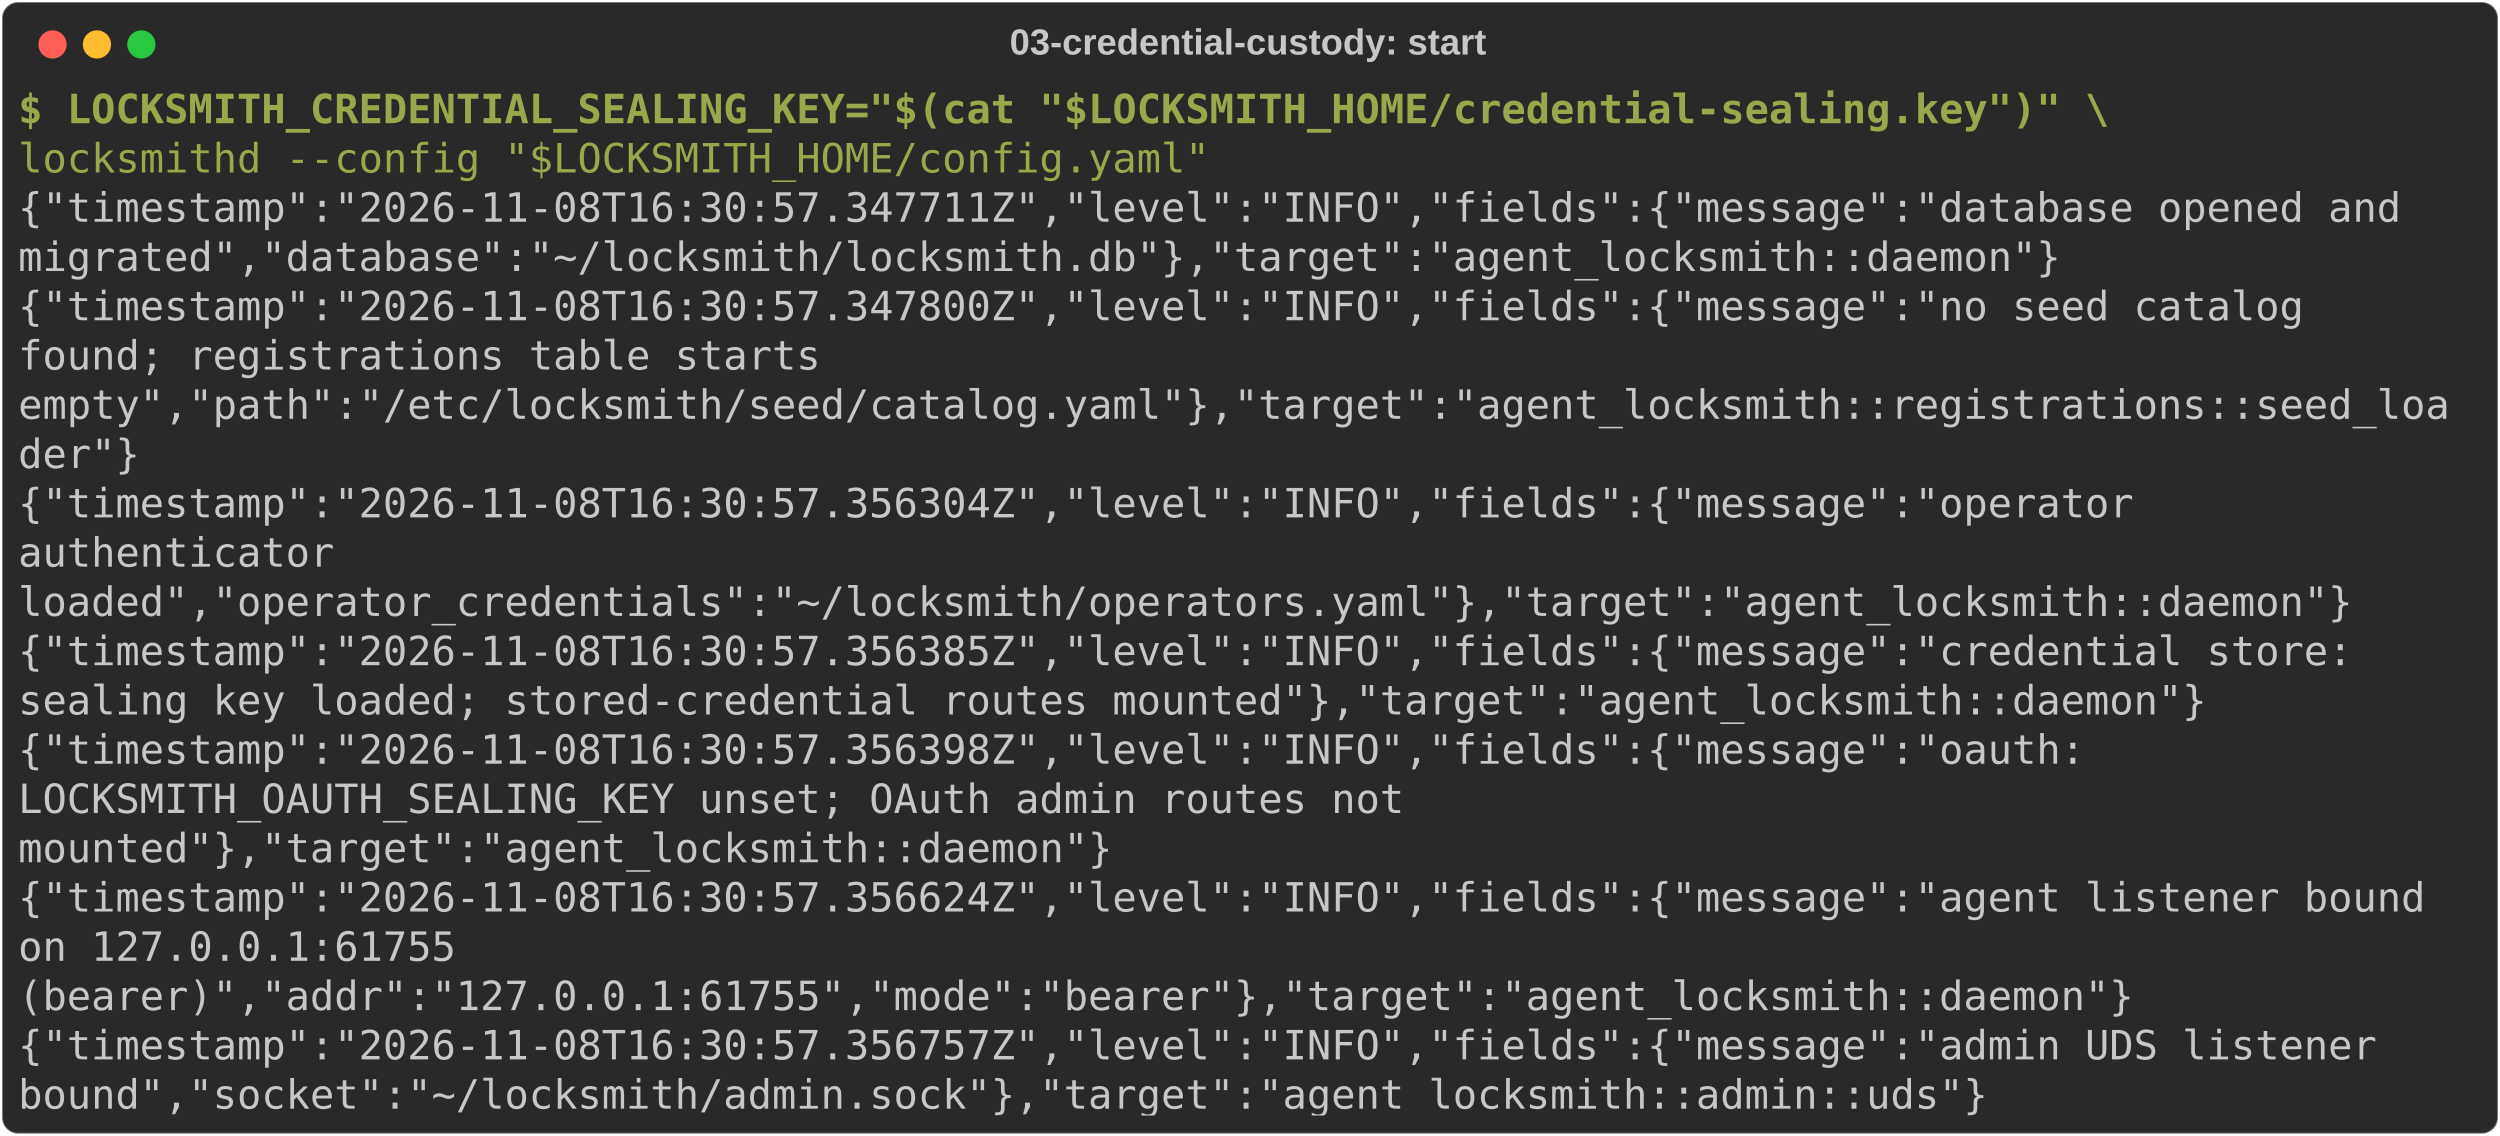
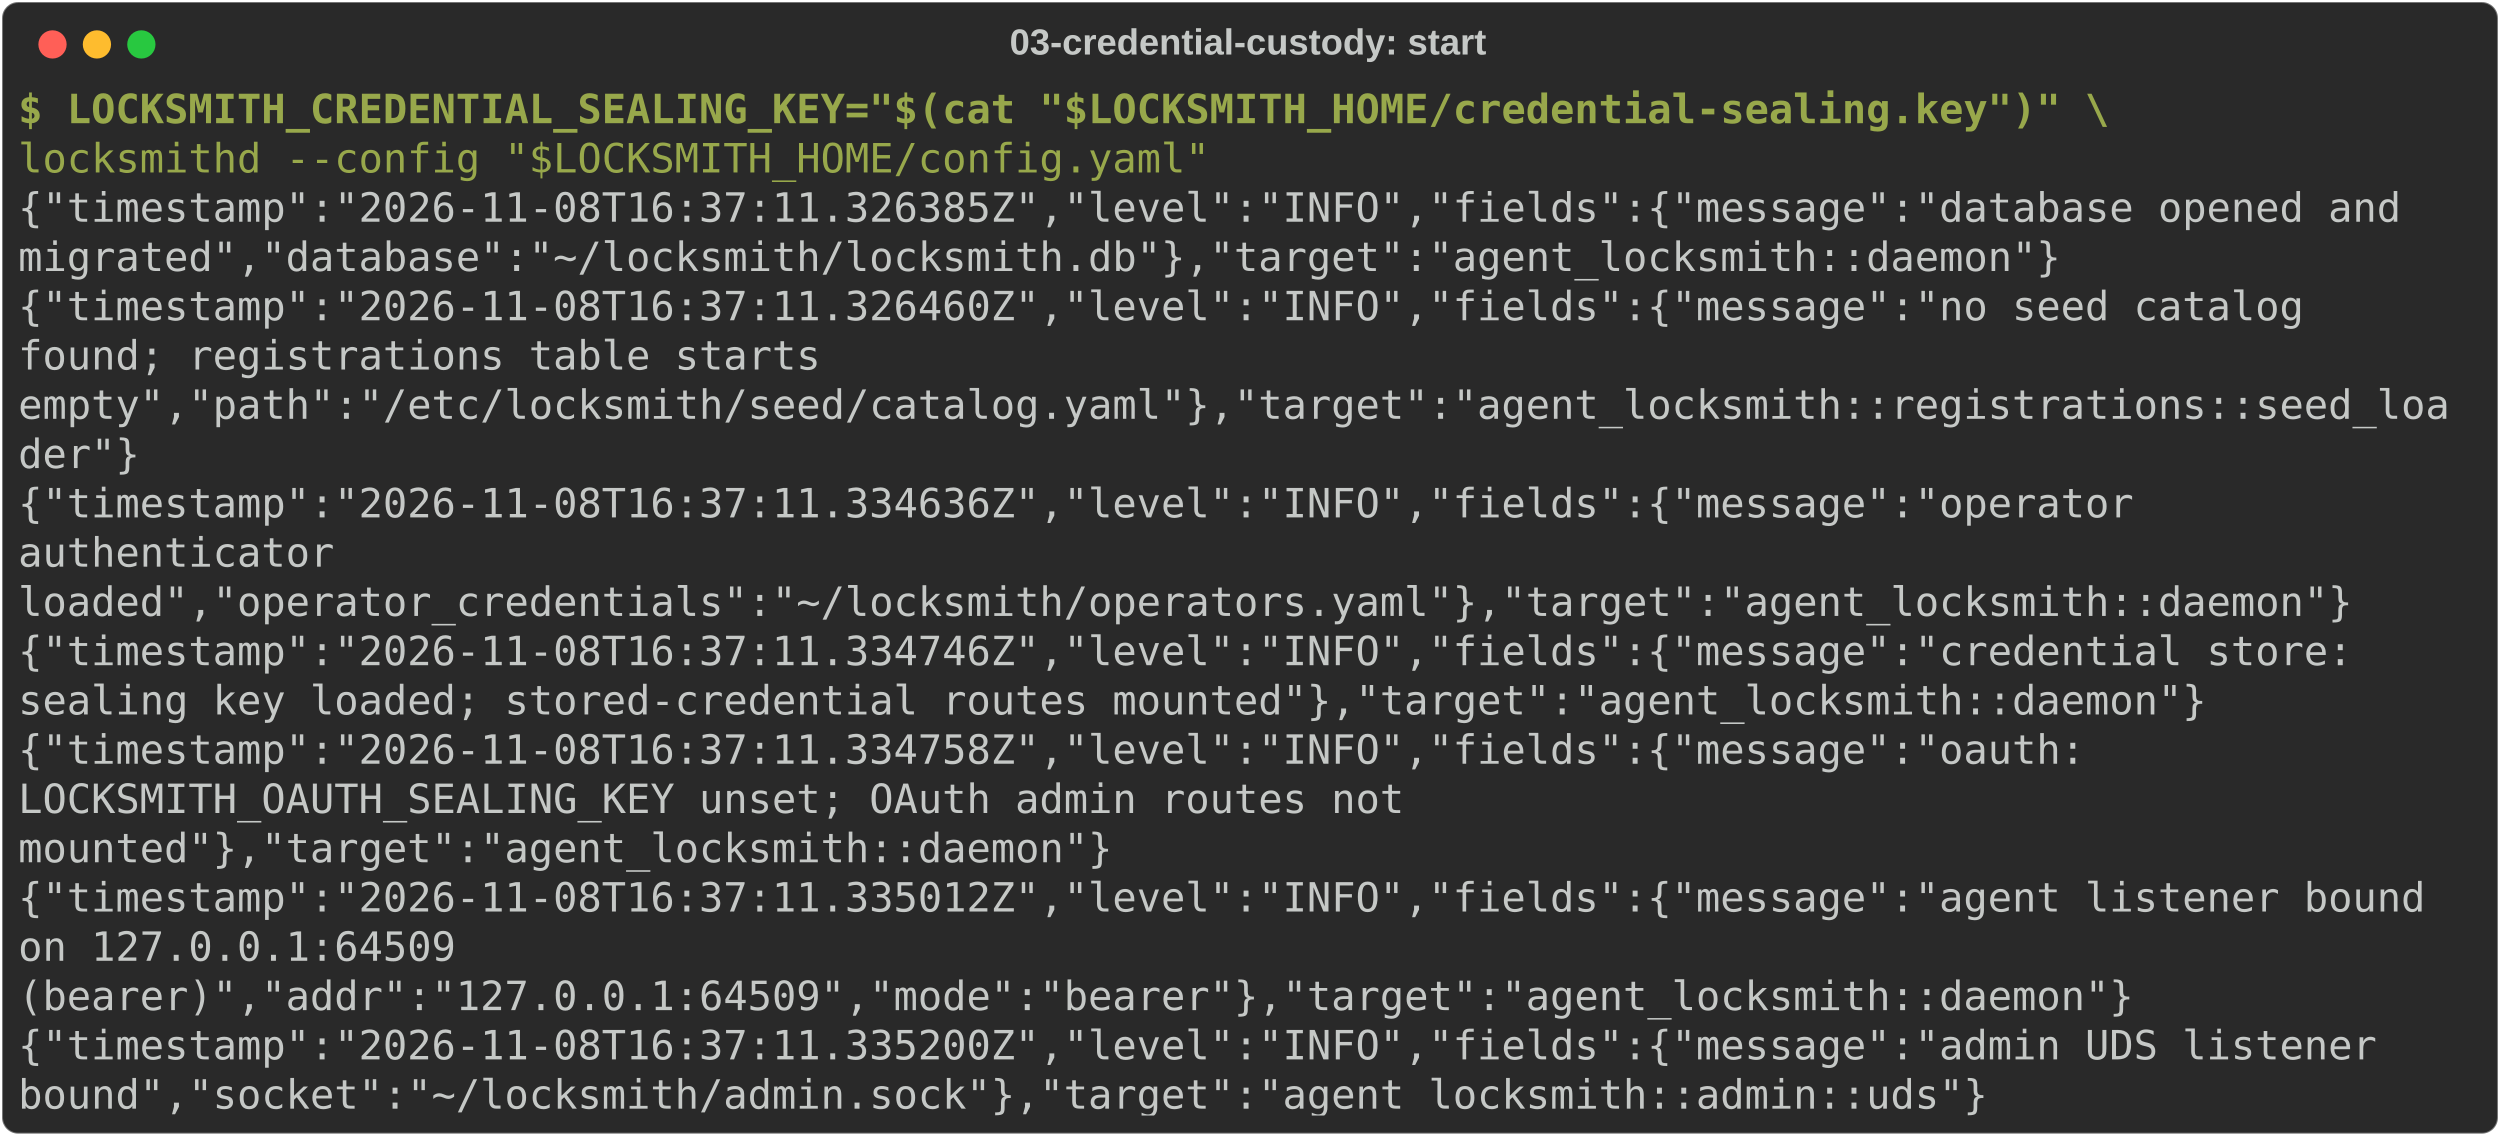
<svg xmlns="http://www.w3.org/2000/svg" class="rich-terminal" viewBox="0 0 1238 562.4">
  <style>

    @font-face {
        font-family: "Fira Code";
        src: local("FiraCode-Regular"),
                url("https://cdnjs.cloudflare.com/ajax/libs/firacode/6.2.0/woff2/FiraCode-Regular.woff2") format("woff2"),
                url("https://cdnjs.cloudflare.com/ajax/libs/firacode/6.2.0/woff/FiraCode-Regular.woff") format("woff");
        font-style: normal;
        font-weight: 400;
    }
    @font-face {
        font-family: "Fira Code";
        src: local("FiraCode-Bold"),
                url("https://cdnjs.cloudflare.com/ajax/libs/firacode/6.2.0/woff2/FiraCode-Bold.woff2") format("woff2"),
                url("https://cdnjs.cloudflare.com/ajax/libs/firacode/6.2.0/woff/FiraCode-Bold.woff") format("woff");
        font-style: bold;
        font-weight: 700;
    }

-     .terminal-3569140260-matrix {
+     .terminal-1830273519-matrix {
        font-family: Fira Code, monospace;
        font-size: 20px;
        line-height: 24.4px;
        font-variant-east-asian: full-width;
    }

-     .terminal-3569140260-title {
+     .terminal-1830273519-title {
        font-size: 18px;
        font-weight: bold;
        font-family: arial;
    }

-     .terminal-3569140260-r1 { fill: #98a84b;font-weight: bold }
- .terminal-3569140260-r2 { fill: #c5c8c6 }
- .terminal-3569140260-r3 { fill: #98a84b }
+     .terminal-1830273519-r1 { fill: #98a84b;font-weight: bold }
+ .terminal-1830273519-r2 { fill: #c5c8c6 }
+ .terminal-1830273519-r3 { fill: #98a84b }
    </style>
  <defs>
-     <clipPath id="terminal-3569140260-clip-terminal">
+     <clipPath id="terminal-1830273519-clip-terminal">
      <rect x="0" y="0" width="1219.0" height="511.4" />
    </clipPath>
-     <clipPath id="terminal-3569140260-line-0">
+     <clipPath id="terminal-1830273519-line-0">
      <rect x="0" y="1.5" width="1220" height="24.65" />
    </clipPath>
-     <clipPath id="terminal-3569140260-line-1">
+     <clipPath id="terminal-1830273519-line-1">
      <rect x="0" y="25.9" width="1220" height="24.65" />
    </clipPath>
-     <clipPath id="terminal-3569140260-line-2">
+     <clipPath id="terminal-1830273519-line-2">
      <rect x="0" y="50.3" width="1220" height="24.65" />
    </clipPath>
-     <clipPath id="terminal-3569140260-line-3">
+     <clipPath id="terminal-1830273519-line-3">
      <rect x="0" y="74.7" width="1220" height="24.65" />
    </clipPath>
-     <clipPath id="terminal-3569140260-line-4">
+     <clipPath id="terminal-1830273519-line-4">
      <rect x="0" y="99.1" width="1220" height="24.65" />
    </clipPath>
-     <clipPath id="terminal-3569140260-line-5">
+     <clipPath id="terminal-1830273519-line-5">
      <rect x="0" y="123.5" width="1220" height="24.65" />
    </clipPath>
-     <clipPath id="terminal-3569140260-line-6">
+     <clipPath id="terminal-1830273519-line-6">
      <rect x="0" y="147.9" width="1220" height="24.65" />
    </clipPath>
-     <clipPath id="terminal-3569140260-line-7">
+     <clipPath id="terminal-1830273519-line-7">
      <rect x="0" y="172.3" width="1220" height="24.65" />
    </clipPath>
-     <clipPath id="terminal-3569140260-line-8">
+     <clipPath id="terminal-1830273519-line-8">
      <rect x="0" y="196.7" width="1220" height="24.65" />
    </clipPath>
-     <clipPath id="terminal-3569140260-line-9">
+     <clipPath id="terminal-1830273519-line-9">
      <rect x="0" y="221.1" width="1220" height="24.65" />
    </clipPath>
-     <clipPath id="terminal-3569140260-line-10">
+     <clipPath id="terminal-1830273519-line-10">
      <rect x="0" y="245.5" width="1220" height="24.65" />
    </clipPath>
-     <clipPath id="terminal-3569140260-line-11">
+     <clipPath id="terminal-1830273519-line-11">
      <rect x="0" y="269.9" width="1220" height="24.65" />
    </clipPath>
-     <clipPath id="terminal-3569140260-line-12">
+     <clipPath id="terminal-1830273519-line-12">
      <rect x="0" y="294.3" width="1220" height="24.65" />
    </clipPath>
-     <clipPath id="terminal-3569140260-line-13">
+     <clipPath id="terminal-1830273519-line-13">
      <rect x="0" y="318.7" width="1220" height="24.65" />
    </clipPath>
-     <clipPath id="terminal-3569140260-line-14">
+     <clipPath id="terminal-1830273519-line-14">
      <rect x="0" y="343.1" width="1220" height="24.65" />
    </clipPath>
-     <clipPath id="terminal-3569140260-line-15">
+     <clipPath id="terminal-1830273519-line-15">
      <rect x="0" y="367.5" width="1220" height="24.65" />
    </clipPath>
-     <clipPath id="terminal-3569140260-line-16">
+     <clipPath id="terminal-1830273519-line-16">
      <rect x="0" y="391.9" width="1220" height="24.65" />
    </clipPath>
-     <clipPath id="terminal-3569140260-line-17">
+     <clipPath id="terminal-1830273519-line-17">
      <rect x="0" y="416.3" width="1220" height="24.65" />
    </clipPath>
-     <clipPath id="terminal-3569140260-line-18">
+     <clipPath id="terminal-1830273519-line-18">
      <rect x="0" y="440.7" width="1220" height="24.65" />
    </clipPath>
-     <clipPath id="terminal-3569140260-line-19">
+     <clipPath id="terminal-1830273519-line-19">
      <rect x="0" y="465.1" width="1220" height="24.65" />
    </clipPath>
  </defs>
  <rect fill="#292929" stroke="rgba(255,255,255,0.35)" stroke-width="1" x="1" y="1" width="1236" height="560.4" rx="8" />
-   <text class="terminal-3569140260-title" fill="#c5c8c6" text-anchor="middle" x="618" y="27">03-credential-custody: start</text>
+   <text class="terminal-1830273519-title" fill="#c5c8c6" text-anchor="middle" x="618" y="27">03-credential-custody: start</text>
  <g transform="translate(26,22)">
    <circle cx="0" cy="0" r="7" fill="#ff5f57" />
    <circle cx="22" cy="0" r="7" fill="#febc2e" />
    <circle cx="44" cy="0" r="7" fill="#28c840" />
  </g>
-   <g transform="translate(9, 41)" clip-path="url(#terminal-3569140260-clip-terminal)">
-     <g class="terminal-3569140260-matrix">
-       <text class="terminal-3569140260-r1" x="0" y="20" textLength="1049.2" clip-path="url(#terminal-3569140260-line-0)">$ LOCKSMITH_CREDENTIAL_SEALING_KEY="$(cat "$LOCKSMITH_HOME/credential-sealing.key")" \</text>
-       <text class="terminal-3569140260-r2" x="1220" y="20" textLength="12.2" clip-path="url(#terminal-3569140260-line-0)">
+   <g transform="translate(9, 41)" clip-path="url(#terminal-1830273519-clip-terminal)">
+     <g class="terminal-1830273519-matrix">
+       <text class="terminal-1830273519-r1" x="0" y="20" textLength="1049.2" clip-path="url(#terminal-1830273519-line-0)">$ LOCKSMITH_CREDENTIAL_SEALING_KEY="$(cat "$LOCKSMITH_HOME/credential-sealing.key")" \</text>
+       <text class="terminal-1830273519-r2" x="1220" y="20" textLength="12.2" clip-path="url(#terminal-1830273519-line-0)">
</text>
-       <text class="terminal-3569140260-r3" x="0" y="44.4" textLength="646.6" clip-path="url(#terminal-3569140260-line-1)">    locksmithd --config "$LOCKSMITH_HOME/config.yaml"</text>
-       <text class="terminal-3569140260-r2" x="1220" y="44.4" textLength="12.2" clip-path="url(#terminal-3569140260-line-1)">
+       <text class="terminal-1830273519-r3" x="0" y="44.4" textLength="646.6" clip-path="url(#terminal-1830273519-line-1)">    locksmithd --config "$LOCKSMITH_HOME/config.yaml"</text>
+       <text class="terminal-1830273519-r2" x="1220" y="44.4" textLength="12.2" clip-path="url(#terminal-1830273519-line-1)">
</text>
-       <text class="terminal-3569140260-r2" x="0" y="68.8" textLength="1207.8" clip-path="url(#terminal-3569140260-line-2)">{"timestamp":"2026-11-08T16:30:57.347711Z","level":"INFO","fields":{"message":"database opened and </text>
-       <text class="terminal-3569140260-r2" x="1220" y="68.8" textLength="12.2" clip-path="url(#terminal-3569140260-line-2)">
+       <text class="terminal-1830273519-r2" x="0" y="68.8" textLength="1207.8" clip-path="url(#terminal-1830273519-line-2)">{"timestamp":"2026-11-08T16:37:11.326385Z","level":"INFO","fields":{"message":"database opened and </text>
+       <text class="terminal-1830273519-r2" x="1220" y="68.8" textLength="12.2" clip-path="url(#terminal-1830273519-line-2)">
</text>
-       <text class="terminal-3569140260-r2" x="0" y="93.2" textLength="1024.8" clip-path="url(#terminal-3569140260-line-3)">migrated","database":"~/locksmith/locksmith.db"},"target":"agent_locksmith::daemon"}</text>
-       <text class="terminal-3569140260-r2" x="1220" y="93.2" textLength="12.2" clip-path="url(#terminal-3569140260-line-3)">
+       <text class="terminal-1830273519-r2" x="0" y="93.2" textLength="1024.8" clip-path="url(#terminal-1830273519-line-3)">migrated","database":"~/locksmith/locksmith.db"},"target":"agent_locksmith::daemon"}</text>
+       <text class="terminal-1830273519-r2" x="1220" y="93.2" textLength="12.2" clip-path="url(#terminal-1830273519-line-3)">
</text>
-       <text class="terminal-3569140260-r2" x="0" y="117.6" textLength="1159" clip-path="url(#terminal-3569140260-line-4)">{"timestamp":"2026-11-08T16:30:57.347800Z","level":"INFO","fields":{"message":"no seed catalog </text>
-       <text class="terminal-3569140260-r2" x="1220" y="117.6" textLength="12.2" clip-path="url(#terminal-3569140260-line-4)">
+       <text class="terminal-1830273519-r2" x="0" y="117.6" textLength="1159" clip-path="url(#terminal-1830273519-line-4)">{"timestamp":"2026-11-08T16:37:11.326460Z","level":"INFO","fields":{"message":"no seed catalog </text>
+       <text class="terminal-1830273519-r2" x="1220" y="117.6" textLength="12.2" clip-path="url(#terminal-1830273519-line-4)">
</text>
-       <text class="terminal-3569140260-r2" x="0" y="142" textLength="414.8" clip-path="url(#terminal-3569140260-line-5)">found; registrations table starts </text>
-       <text class="terminal-3569140260-r2" x="1220" y="142" textLength="12.2" clip-path="url(#terminal-3569140260-line-5)">
+       <text class="terminal-1830273519-r2" x="0" y="142" textLength="414.8" clip-path="url(#terminal-1830273519-line-5)">found; registrations table starts </text>
+       <text class="terminal-1830273519-r2" x="1220" y="142" textLength="12.2" clip-path="url(#terminal-1830273519-line-5)">
</text>
-       <text class="terminal-3569140260-r2" x="0" y="166.4" textLength="1220" clip-path="url(#terminal-3569140260-line-6)">empty","path":"/etc/locksmith/seed/catalog.yaml"},"target":"agent_locksmith::registrations::seed_loa</text>
-       <text class="terminal-3569140260-r2" x="1220" y="166.4" textLength="12.2" clip-path="url(#terminal-3569140260-line-6)">
+       <text class="terminal-1830273519-r2" x="0" y="166.4" textLength="1220" clip-path="url(#terminal-1830273519-line-6)">empty","path":"/etc/locksmith/seed/catalog.yaml"},"target":"agent_locksmith::registrations::seed_loa</text>
+       <text class="terminal-1830273519-r2" x="1220" y="166.4" textLength="12.2" clip-path="url(#terminal-1830273519-line-6)">
</text>
-       <text class="terminal-3569140260-r2" x="0" y="190.8" textLength="61" clip-path="url(#terminal-3569140260-line-7)">der"}</text>
-       <text class="terminal-3569140260-r2" x="1220" y="190.8" textLength="12.2" clip-path="url(#terminal-3569140260-line-7)">
+       <text class="terminal-1830273519-r2" x="0" y="190.8" textLength="61" clip-path="url(#terminal-1830273519-line-7)">der"}</text>
+       <text class="terminal-1830273519-r2" x="1220" y="190.8" textLength="12.2" clip-path="url(#terminal-1830273519-line-7)">
</text>
-       <text class="terminal-3569140260-r2" x="0" y="215.2" textLength="1073.6" clip-path="url(#terminal-3569140260-line-8)">{"timestamp":"2026-11-08T16:30:57.356304Z","level":"INFO","fields":{"message":"operator </text>
-       <text class="terminal-3569140260-r2" x="1220" y="215.2" textLength="12.2" clip-path="url(#terminal-3569140260-line-8)">
+       <text class="terminal-1830273519-r2" x="0" y="215.2" textLength="1073.6" clip-path="url(#terminal-1830273519-line-8)">{"timestamp":"2026-11-08T16:37:11.334636Z","level":"INFO","fields":{"message":"operator </text>
+       <text class="terminal-1830273519-r2" x="1220" y="215.2" textLength="12.2" clip-path="url(#terminal-1830273519-line-8)">
</text>
-       <text class="terminal-3569140260-r2" x="0" y="239.6" textLength="170.8" clip-path="url(#terminal-3569140260-line-9)">authenticator </text>
-       <text class="terminal-3569140260-r2" x="1220" y="239.6" textLength="12.2" clip-path="url(#terminal-3569140260-line-9)">
+       <text class="terminal-1830273519-r2" x="0" y="239.6" textLength="170.8" clip-path="url(#terminal-1830273519-line-9)">authenticator </text>
+       <text class="terminal-1830273519-r2" x="1220" y="239.6" textLength="12.2" clip-path="url(#terminal-1830273519-line-9)">
</text>
-       <text class="terminal-3569140260-r2" x="0" y="264" textLength="1171.2" clip-path="url(#terminal-3569140260-line-10)">loaded","operator_credentials":"~/locksmith/operators.yaml"},"target":"agent_locksmith::daemon"}</text>
-       <text class="terminal-3569140260-r2" x="1220" y="264" textLength="12.2" clip-path="url(#terminal-3569140260-line-10)">
+       <text class="terminal-1830273519-r2" x="0" y="264" textLength="1171.2" clip-path="url(#terminal-1830273519-line-10)">loaded","operator_credentials":"~/locksmith/operators.yaml"},"target":"agent_locksmith::daemon"}</text>
+       <text class="terminal-1830273519-r2" x="1220" y="264" textLength="12.2" clip-path="url(#terminal-1830273519-line-10)">
</text>
-       <text class="terminal-3569140260-r2" x="0" y="288.4" textLength="1183.4" clip-path="url(#terminal-3569140260-line-11)">{"timestamp":"2026-11-08T16:30:57.356385Z","level":"INFO","fields":{"message":"credential store: </text>
-       <text class="terminal-3569140260-r2" x="1220" y="288.4" textLength="12.2" clip-path="url(#terminal-3569140260-line-11)">
+       <text class="terminal-1830273519-r2" x="0" y="288.4" textLength="1183.4" clip-path="url(#terminal-1830273519-line-11)">{"timestamp":"2026-11-08T16:37:11.334746Z","level":"INFO","fields":{"message":"credential store: </text>
+       <text class="terminal-1830273519-r2" x="1220" y="288.4" textLength="12.2" clip-path="url(#terminal-1830273519-line-11)">
</text>
-       <text class="terminal-3569140260-r2" x="0" y="312.8" textLength="1098" clip-path="url(#terminal-3569140260-line-12)">sealing key loaded; stored-credential routes mounted"},"target":"agent_locksmith::daemon"}</text>
-       <text class="terminal-3569140260-r2" x="1220" y="312.8" textLength="12.2" clip-path="url(#terminal-3569140260-line-12)">
+       <text class="terminal-1830273519-r2" x="0" y="312.8" textLength="1098" clip-path="url(#terminal-1830273519-line-12)">sealing key loaded; stored-credential routes mounted"},"target":"agent_locksmith::daemon"}</text>
+       <text class="terminal-1830273519-r2" x="1220" y="312.8" textLength="12.2" clip-path="url(#terminal-1830273519-line-12)">
</text>
-       <text class="terminal-3569140260-r2" x="0" y="337.2" textLength="1049.2" clip-path="url(#terminal-3569140260-line-13)">{"timestamp":"2026-11-08T16:30:57.356398Z","level":"INFO","fields":{"message":"oauth: </text>
-       <text class="terminal-3569140260-r2" x="1220" y="337.2" textLength="12.2" clip-path="url(#terminal-3569140260-line-13)">
+       <text class="terminal-1830273519-r2" x="0" y="337.2" textLength="1049.2" clip-path="url(#terminal-1830273519-line-13)">{"timestamp":"2026-11-08T16:37:11.334758Z","level":"INFO","fields":{"message":"oauth: </text>
+       <text class="terminal-1830273519-r2" x="1220" y="337.2" textLength="12.2" clip-path="url(#terminal-1830273519-line-13)">
</text>
-       <text class="terminal-3569140260-r2" x="0" y="361.6" textLength="707.6" clip-path="url(#terminal-3569140260-line-14)">LOCKSMITH_OAUTH_SEALING_KEY unset; OAuth admin routes not </text>
-       <text class="terminal-3569140260-r2" x="1220" y="361.6" textLength="12.2" clip-path="url(#terminal-3569140260-line-14)">
+       <text class="terminal-1830273519-r2" x="0" y="361.6" textLength="707.6" clip-path="url(#terminal-1830273519-line-14)">LOCKSMITH_OAUTH_SEALING_KEY unset; OAuth admin routes not </text>
+       <text class="terminal-1830273519-r2" x="1220" y="361.6" textLength="12.2" clip-path="url(#terminal-1830273519-line-14)">
</text>
-       <text class="terminal-3569140260-r2" x="0" y="386" textLength="549" clip-path="url(#terminal-3569140260-line-15)">mounted"},"target":"agent_locksmith::daemon"}</text>
-       <text class="terminal-3569140260-r2" x="1220" y="386" textLength="12.2" clip-path="url(#terminal-3569140260-line-15)">
+       <text class="terminal-1830273519-r2" x="0" y="386" textLength="549" clip-path="url(#terminal-1830273519-line-15)">mounted"},"target":"agent_locksmith::daemon"}</text>
+       <text class="terminal-1830273519-r2" x="1220" y="386" textLength="12.2" clip-path="url(#terminal-1830273519-line-15)">
</text>
-       <text class="terminal-3569140260-r2" x="0" y="410.4" textLength="1220" clip-path="url(#terminal-3569140260-line-16)">{"timestamp":"2026-11-08T16:30:57.356624Z","level":"INFO","fields":{"message":"agent listener bound </text>
-       <text class="terminal-3569140260-r2" x="1220" y="410.4" textLength="12.2" clip-path="url(#terminal-3569140260-line-16)">
+       <text class="terminal-1830273519-r2" x="0" y="410.4" textLength="1220" clip-path="url(#terminal-1830273519-line-16)">{"timestamp":"2026-11-08T16:37:11.335012Z","level":"INFO","fields":{"message":"agent listener bound </text>
+       <text class="terminal-1830273519-r2" x="1220" y="410.4" textLength="12.2" clip-path="url(#terminal-1830273519-line-16)">
</text>
-       <text class="terminal-3569140260-r2" x="0" y="434.8" textLength="231.8" clip-path="url(#terminal-3569140260-line-17)">on 127.0.0.1:61755 </text>
-       <text class="terminal-3569140260-r2" x="1220" y="434.8" textLength="12.2" clip-path="url(#terminal-3569140260-line-17)">
+       <text class="terminal-1830273519-r2" x="0" y="434.8" textLength="231.8" clip-path="url(#terminal-1830273519-line-17)">on 127.0.0.1:64509 </text>
+       <text class="terminal-1830273519-r2" x="1220" y="434.8" textLength="12.2" clip-path="url(#terminal-1830273519-line-17)">
</text>
-       <text class="terminal-3569140260-r2" x="0" y="459.2" textLength="1061.4" clip-path="url(#terminal-3569140260-line-18)">(bearer)","addr":"127.0.0.1:61755","mode":"bearer"},"target":"agent_locksmith::daemon"}</text>
-       <text class="terminal-3569140260-r2" x="1220" y="459.2" textLength="12.2" clip-path="url(#terminal-3569140260-line-18)">
+       <text class="terminal-1830273519-r2" x="0" y="459.2" textLength="1061.4" clip-path="url(#terminal-1830273519-line-18)">(bearer)","addr":"127.0.0.1:64509","mode":"bearer"},"target":"agent_locksmith::daemon"}</text>
+       <text class="terminal-1830273519-r2" x="1220" y="459.2" textLength="12.2" clip-path="url(#terminal-1830273519-line-18)">
</text>
-       <text class="terminal-3569140260-r2" x="0" y="483.6" textLength="1195.6" clip-path="url(#terminal-3569140260-line-19)">{"timestamp":"2026-11-08T16:30:57.356757Z","level":"INFO","fields":{"message":"admin UDS listener </text>
-       <text class="terminal-3569140260-r2" x="1220" y="483.6" textLength="12.2" clip-path="url(#terminal-3569140260-line-19)">
+       <text class="terminal-1830273519-r2" x="0" y="483.6" textLength="1195.6" clip-path="url(#terminal-1830273519-line-19)">{"timestamp":"2026-11-08T16:37:11.335200Z","level":"INFO","fields":{"message":"admin UDS listener </text>
+       <text class="terminal-1830273519-r2" x="1220" y="483.6" textLength="12.2" clip-path="url(#terminal-1830273519-line-19)">
</text>
-       <text class="terminal-3569140260-r2" x="0" y="508" textLength="988.2" clip-path="url(#terminal-3569140260-line-20)">bound","socket":"~/locksmith/admin.sock"},"target":"agent_locksmith::admin::uds"}</text>
-       <text class="terminal-3569140260-r2" x="1220" y="508" textLength="12.2" clip-path="url(#terminal-3569140260-line-20)">
+       <text class="terminal-1830273519-r2" x="0" y="508" textLength="988.2" clip-path="url(#terminal-1830273519-line-20)">bound","socket":"~/locksmith/admin.sock"},"target":"agent_locksmith::admin::uds"}</text>
+       <text class="terminal-1830273519-r2" x="1220" y="508" textLength="12.2" clip-path="url(#terminal-1830273519-line-20)">
</text>
    </g>
  </g>
</svg>
